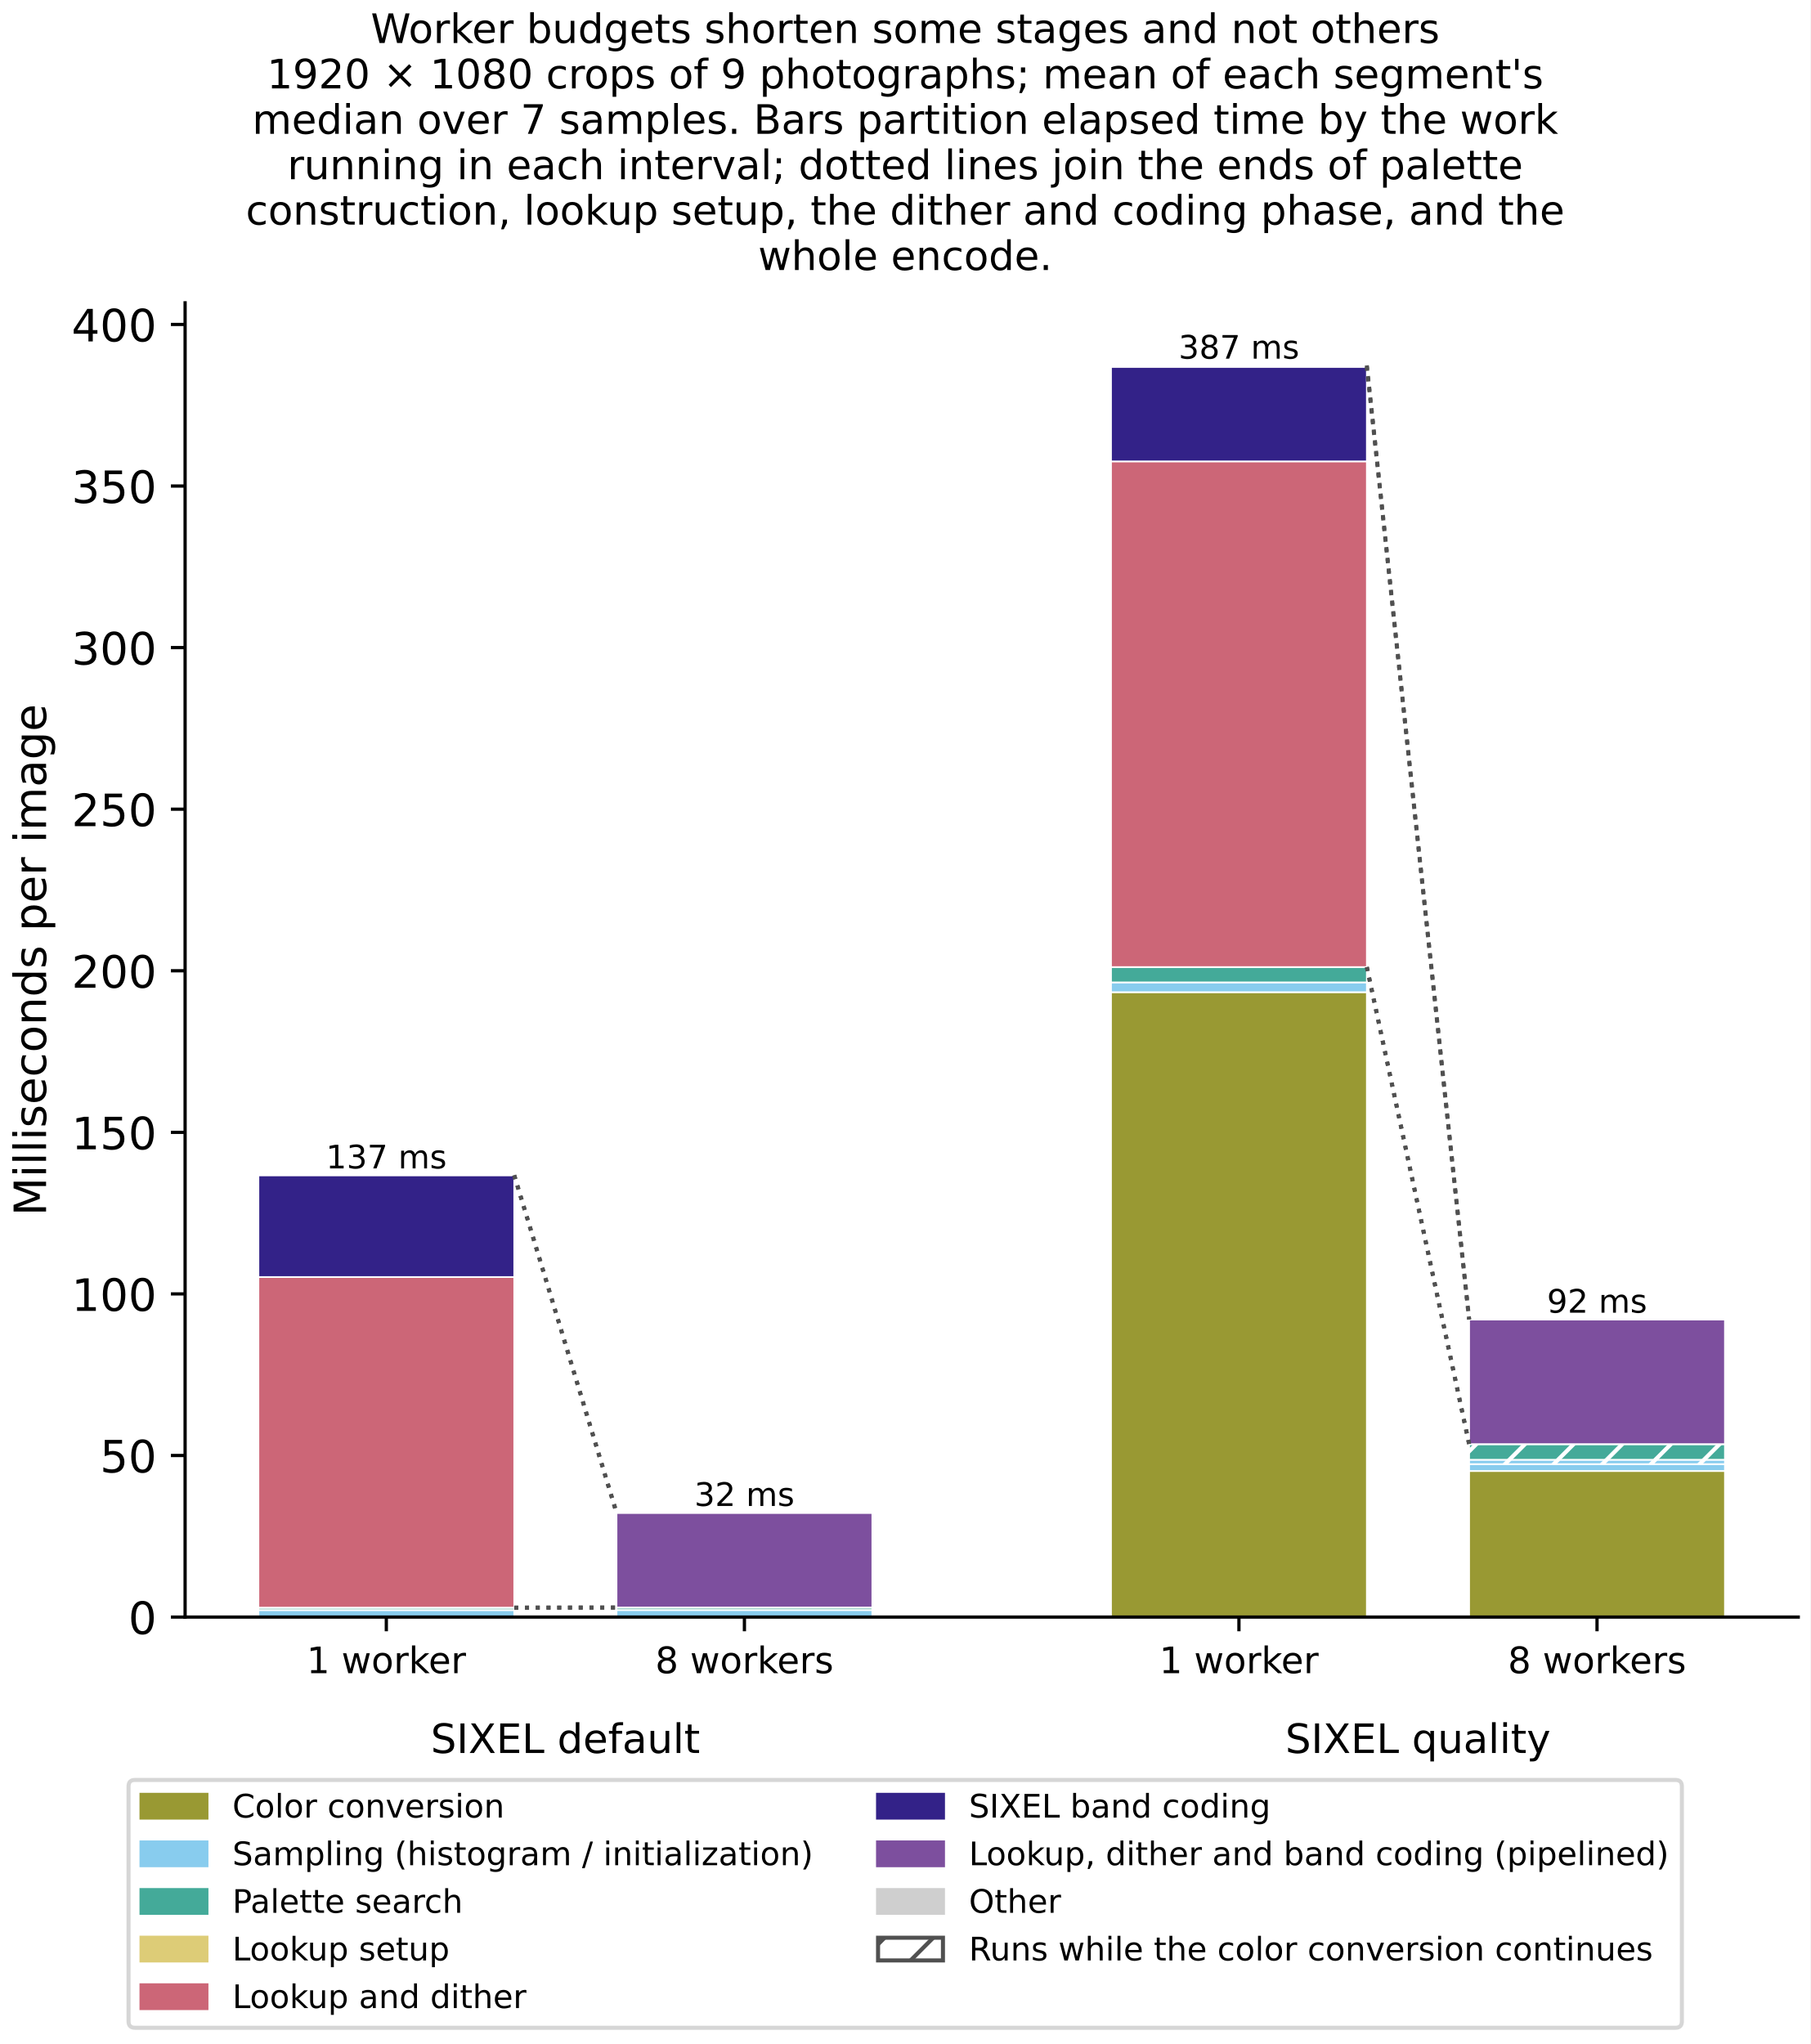
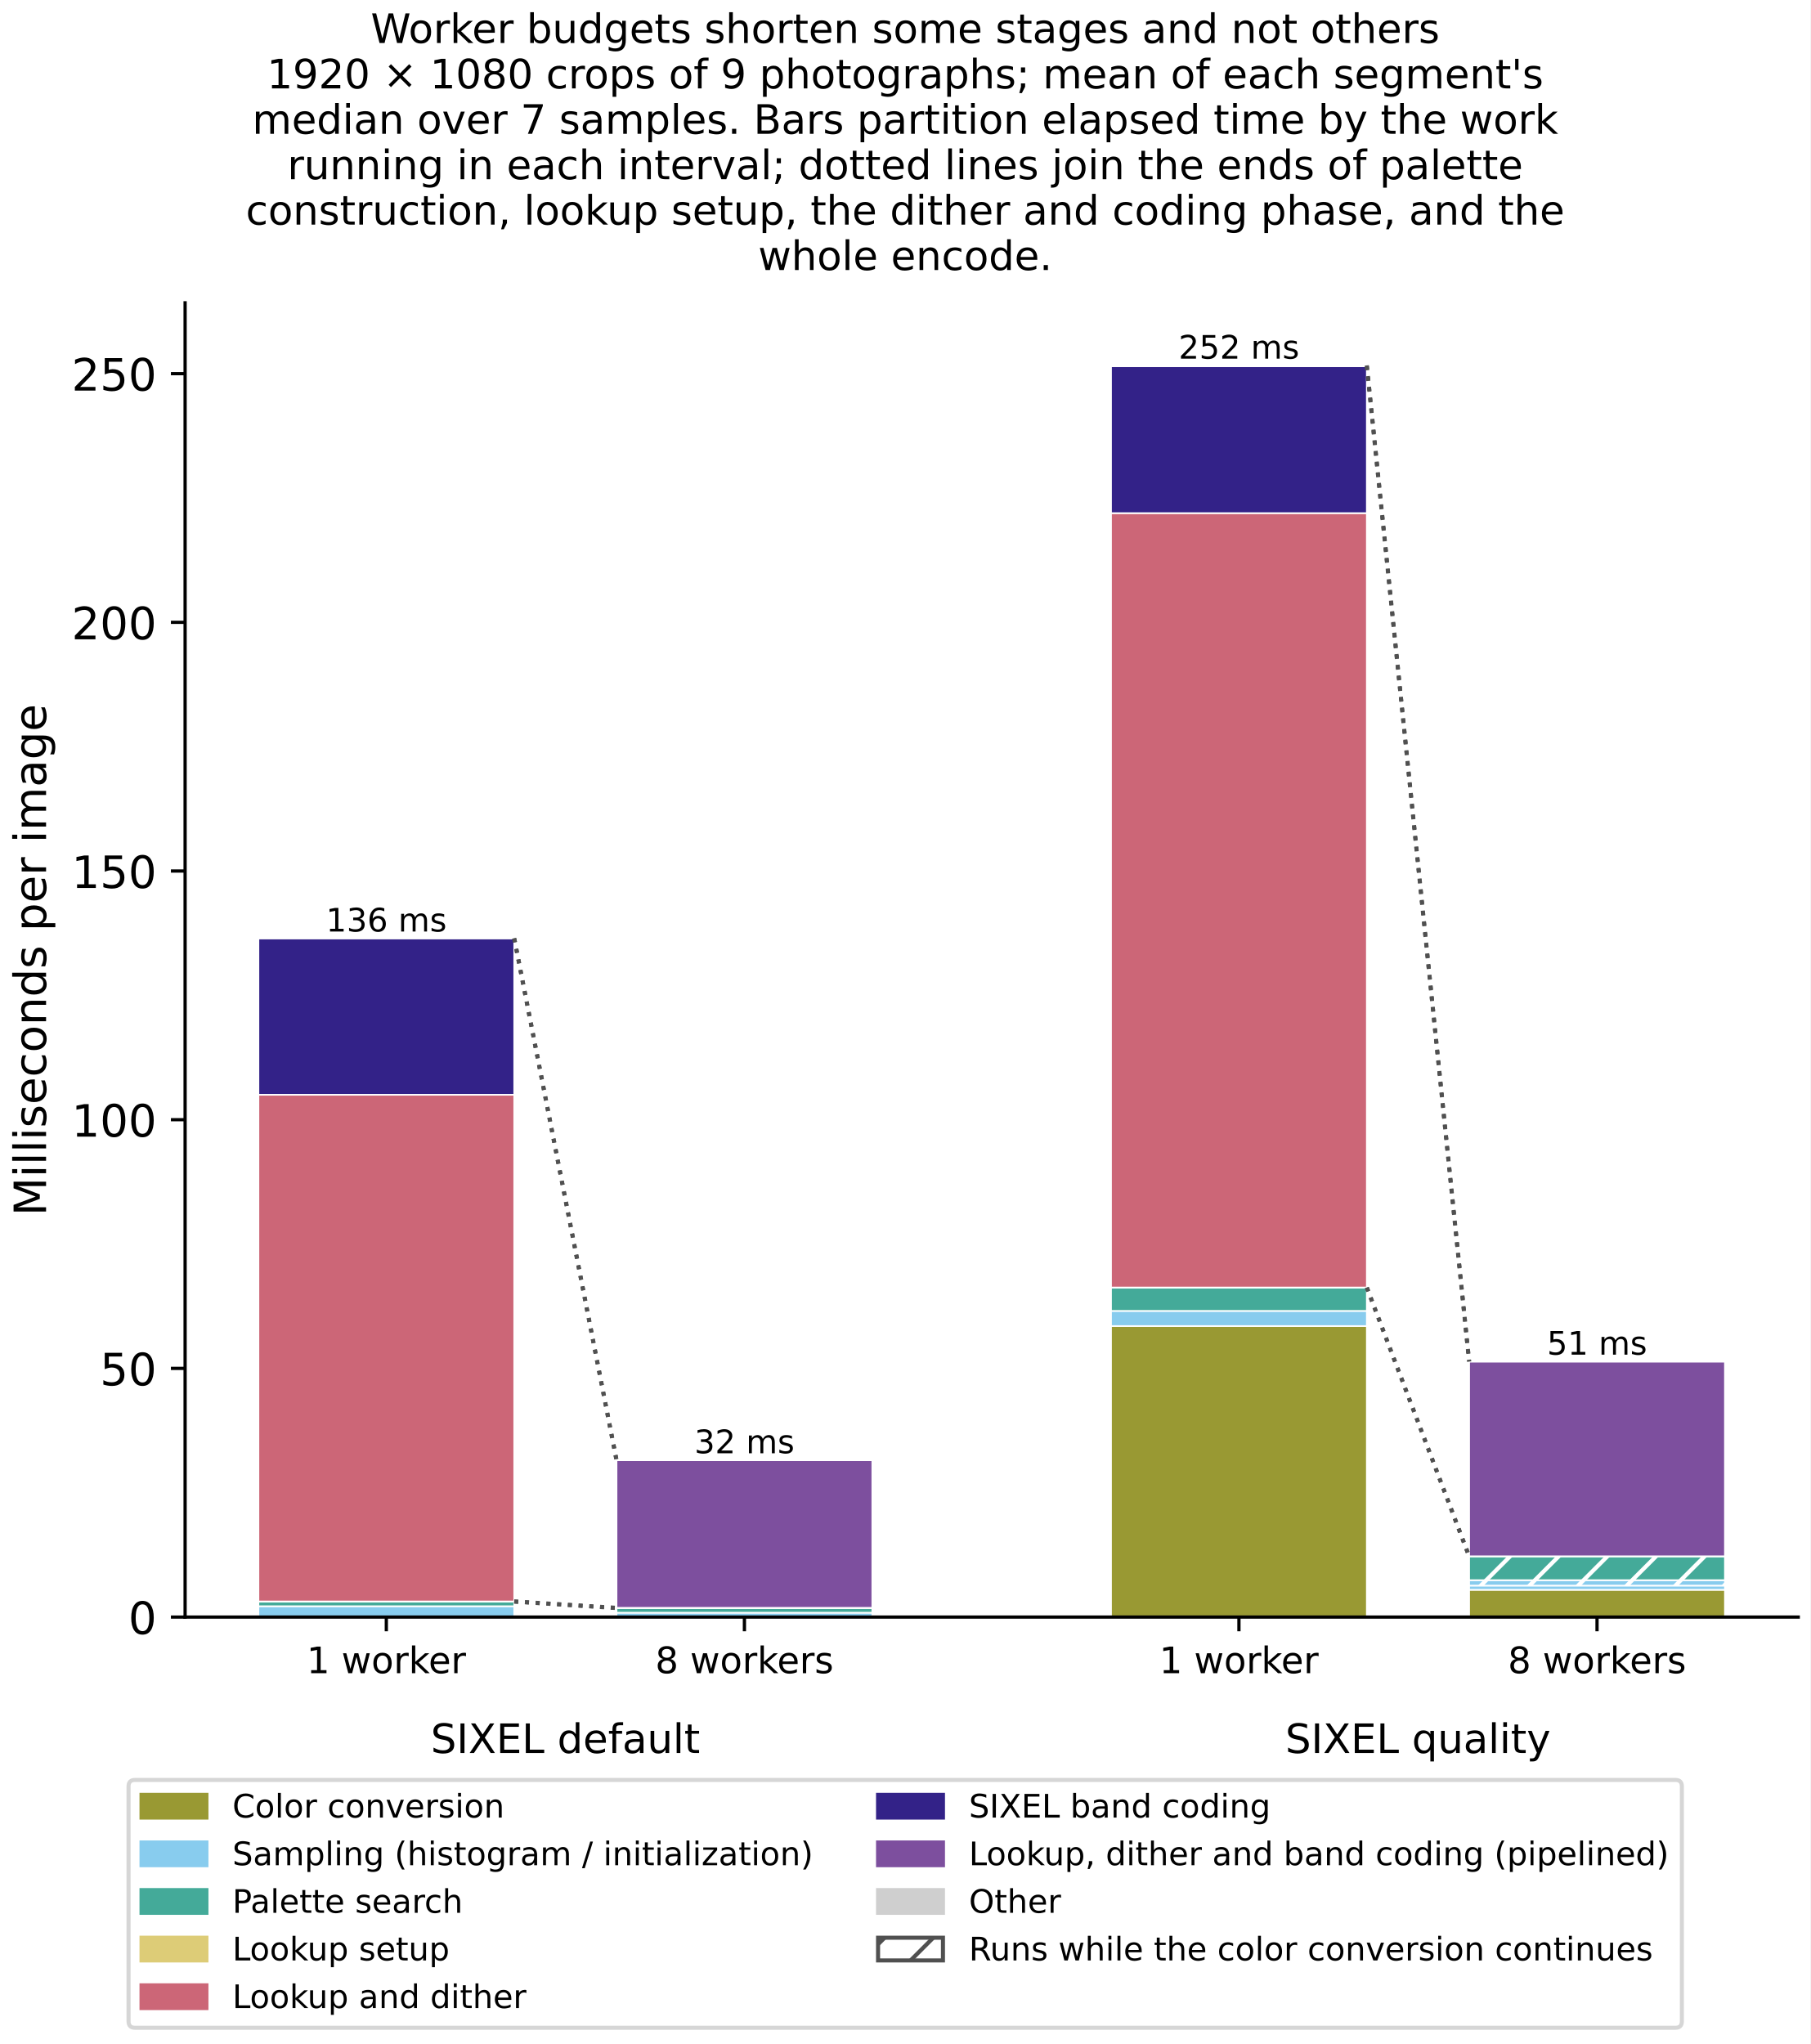
<svg xmlns="http://www.w3.org/2000/svg" xmlns:xlink="http://www.w3.org/1999/xlink" width="446.4pt" height="504pt" viewBox="0 0 446.4 504" version="1.1">
  <defs>
    <style type="text/css">*{stroke-linejoin: round; stroke-linecap: butt}</style>
  </defs>
  <g id="figure_1">
    <g id="patch_1">
      <path d="M 0 504 L 446.4 504 L 446.4 0 L 0 0 z " style="fill: #ffffff" />
    </g>
    <g id="axes_1">
      <g id="patch_2">
        <path d="M 45.642 398.729 L 443.4 398.729 L 443.4 74.668 L 45.642 74.668 z " style="fill: #ffffff" />
      </g>
      <g id="patch_3">
-         <path d="M 63.722 398.729 L 126.792 398.729 L 126.792 397.005 L 63.722 397.005 z " clip-path="url(#peae8fe79be)" style="fill: #88ccee; stroke: #ffffff; stroke-width: 0.4; stroke-linejoin: miter" />
+         <path d="M 63.722 398.729 L 126.792 398.729 L 126.792 396.056 L 63.722 396.056 z " clip-path="url(#peae8fe79be)" style="fill: #88ccee; stroke: #ffffff; stroke-width: 0.4; stroke-linejoin: miter" />
      </g>
      <g id="patch_4">
-         <path d="M 63.722 397.005 L 126.792 397.005 L 126.792 396.421 L 63.722 396.421 z " clip-path="url(#peae8fe79be)" style="fill: #44aa99; stroke: #ffffff; stroke-width: 0.4; stroke-linejoin: miter" />
+         <path d="M 63.722 396.056 L 126.792 396.056 L 126.792 394.91 L 63.722 394.91 z " clip-path="url(#peae8fe79be)" style="fill: #44aa99; stroke: #ffffff; stroke-width: 0.4; stroke-linejoin: miter" />
      </g>
      <g id="patch_5">
-         <path d="M 63.722 396.421 L 126.792 396.421 L 126.792 396.4 L 63.722 396.4 z " clip-path="url(#peae8fe79be)" style="fill: #ddcc77; stroke: #ffffff; stroke-width: 0.4; stroke-linejoin: miter" />
+         <path d="M 63.722 394.91 L 126.792 394.91 L 126.792 394.877 L 63.722 394.877 z " clip-path="url(#peae8fe79be)" style="fill: #ddcc77; stroke: #ffffff; stroke-width: 0.4; stroke-linejoin: miter" />
      </g>
      <g id="patch_6">
-         <path d="M 63.722 396.4 L 126.792 396.4 L 126.792 314.881 L 63.722 314.881 z " clip-path="url(#peae8fe79be)" style="fill: #cc6677; stroke: #ffffff; stroke-width: 0.4; stroke-linejoin: miter" />
+         <path d="M 63.722 394.877 L 126.792 394.877 L 126.792 269.946 L 63.722 269.946 z " clip-path="url(#peae8fe79be)" style="fill: #cc6677; stroke: #ffffff; stroke-width: 0.4; stroke-linejoin: miter" />
      </g>
      <g id="patch_7">
-         <path d="M 63.722 314.881 L 126.792 314.881 L 126.792 289.785 L 63.722 289.785 z " clip-path="url(#peae8fe79be)" style="fill: #332288; stroke: #ffffff; stroke-width: 0.4; stroke-linejoin: miter" />
+         <path d="M 63.722 269.946 L 126.792 269.946 L 126.792 231.38 L 63.722 231.38 z " clip-path="url(#peae8fe79be)" style="fill: #332288; stroke: #ffffff; stroke-width: 0.4; stroke-linejoin: miter" />
      </g>
      <g id="patch_8">
-         <path d="M 63.722 289.785 L 126.792 289.785 L 126.792 289.768 L 63.722 289.768 z " clip-path="url(#peae8fe79be)" style="fill: #cfcfcf; stroke: #ffffff; stroke-width: 0.4; stroke-linejoin: miter" />
+         <path d="M 63.722 231.38 L 126.792 231.38 L 126.792 231.355 L 63.722 231.355 z " clip-path="url(#peae8fe79be)" style="fill: #cfcfcf; stroke: #ffffff; stroke-width: 0.4; stroke-linejoin: miter" />
      </g>
      <g id="patch_9">
-         <path d="M 152.019 398.729 L 215.089 398.729 L 215.089 396.997 L 152.019 396.997 z " clip-path="url(#peae8fe79be)" style="fill: #88ccee; stroke: #ffffff; stroke-width: 0.4; stroke-linejoin: miter" />
+         <path d="M 152.019 398.729 L 215.089 398.729 L 215.089 397.648 L 152.019 397.648 z " clip-path="url(#peae8fe79be)" style="fill: #88ccee; stroke: #ffffff; stroke-width: 0.4; stroke-linejoin: miter" />
      </g>
      <g id="patch_10">
-         <path d="M 152.019 396.997 L 215.089 396.997 L 215.089 396.398 L 152.019 396.398 z " clip-path="url(#peae8fe79be)" style="fill: #44aa99; stroke: #ffffff; stroke-width: 0.4; stroke-linejoin: miter" />
+         <path d="M 152.019 397.648 L 215.089 397.648 L 215.089 396.503 L 152.019 396.503 z " clip-path="url(#peae8fe79be)" style="fill: #44aa99; stroke: #ffffff; stroke-width: 0.4; stroke-linejoin: miter" />
      </g>
      <g id="patch_11">
-         <path d="M 152.019 396.398 L 215.089 396.398 L 215.089 396.365 L 152.019 396.365 z " clip-path="url(#peae8fe79be)" style="fill: #ddcc77; stroke: #ffffff; stroke-width: 0.4; stroke-linejoin: miter" />
+         <path d="M 152.019 396.503 L 215.089 396.503 L 215.089 396.451 L 152.019 396.451 z " clip-path="url(#peae8fe79be)" style="fill: #ddcc77; stroke: #ffffff; stroke-width: 0.4; stroke-linejoin: miter" />
      </g>
      <g id="patch_12">
-         <path d="M 152.019 396.365 L 215.089 396.365 L 215.089 373.035 L 152.019 373.035 z " clip-path="url(#peae8fe79be)" style="fill: #7d4f9e; stroke: #ffffff; stroke-width: 0.4; stroke-linejoin: miter" />
+         <path d="M 152.019 396.451 L 215.089 396.451 L 215.089 360.055 L 152.019 360.055 z " clip-path="url(#peae8fe79be)" style="fill: #7d4f9e; stroke: #ffffff; stroke-width: 0.4; stroke-linejoin: miter" />
      </g>
      <g id="patch_13">
-         <path d="M 152.019 373.035 L 215.089 373.035 L 215.089 372.995 L 152.019 372.995 z " clip-path="url(#peae8fe79be)" style="fill: #cfcfcf; stroke: #ffffff; stroke-width: 0.4; stroke-linejoin: miter" />
+         <path d="M 152.019 360.055 L 215.089 360.055 L 215.089 360 L 152.019 360 z " clip-path="url(#peae8fe79be)" style="fill: #cfcfcf; stroke: #ffffff; stroke-width: 0.4; stroke-linejoin: miter" />
      </g>
      <g id="patch_14">
-         <path d="M 273.953 398.729 L 337.023 398.729 L 337.023 244.643 L 273.953 244.643 z " clip-path="url(#peae8fe79be)" style="fill: #999933; stroke: #ffffff; stroke-width: 0.4; stroke-linejoin: miter" />
+         <path d="M 273.953 398.729 L 337.023 398.729 L 337.023 326.972 L 273.953 326.972 z " clip-path="url(#peae8fe79be)" style="fill: #999933; stroke: #ffffff; stroke-width: 0.4; stroke-linejoin: miter" />
      </g>
      <g id="patch_15">
-         <path d="M 273.953 244.643 L 337.023 244.643 L 337.023 242.228 L 273.953 242.228 z " clip-path="url(#peae8fe79be)" style="fill: #88ccee; stroke: #ffffff; stroke-width: 0.4; stroke-linejoin: miter" />
+         <path d="M 273.953 326.972 L 337.023 326.972 L 337.023 323.236 L 273.953 323.236 z " clip-path="url(#peae8fe79be)" style="fill: #88ccee; stroke: #ffffff; stroke-width: 0.4; stroke-linejoin: miter" />
      </g>
      <g id="patch_16">
-         <path d="M 273.953 242.228 L 337.023 242.228 L 337.023 238.469 L 273.953 238.469 z " clip-path="url(#peae8fe79be)" style="fill: #44aa99; stroke: #ffffff; stroke-width: 0.4; stroke-linejoin: miter" />
+         <path d="M 273.953 323.236 L 337.023 323.236 L 337.023 317.486 L 273.953 317.486 z " clip-path="url(#peae8fe79be)" style="fill: #44aa99; stroke: #ffffff; stroke-width: 0.4; stroke-linejoin: miter" />
      </g>
      <g id="patch_17">
-         <path d="M 273.953 238.469 L 337.023 238.469 L 337.023 238.453 L 273.953 238.453 z " clip-path="url(#peae8fe79be)" style="fill: #ddcc77; stroke: #ffffff; stroke-width: 0.4; stroke-linejoin: miter" />
+         <path d="M 273.953 317.486 L 337.023 317.486 L 337.023 317.463 L 273.953 317.463 z " clip-path="url(#peae8fe79be)" style="fill: #ddcc77; stroke: #ffffff; stroke-width: 0.4; stroke-linejoin: miter" />
      </g>
      <g id="patch_18">
-         <path d="M 273.953 238.453 L 337.023 238.453 L 337.023 113.762 L 273.953 113.762 z " clip-path="url(#peae8fe79be)" style="fill: #cc6677; stroke: #ffffff; stroke-width: 0.4; stroke-linejoin: miter" />
+         <path d="M 273.953 317.463 L 337.023 317.463 L 337.023 126.526 L 273.953 126.526 z " clip-path="url(#peae8fe79be)" style="fill: #cc6677; stroke: #ffffff; stroke-width: 0.4; stroke-linejoin: miter" />
      </g>
      <g id="patch_19">
-         <path d="M 273.953 113.762 L 337.023 113.762 L 337.023 90.448 L 273.953 90.448 z " clip-path="url(#peae8fe79be)" style="fill: #332288; stroke: #ffffff; stroke-width: 0.4; stroke-linejoin: miter" />
+         <path d="M 273.953 126.526 L 337.023 126.526 L 337.023 90.306 L 273.953 90.306 z " clip-path="url(#peae8fe79be)" style="fill: #332288; stroke: #ffffff; stroke-width: 0.4; stroke-linejoin: miter" />
      </g>
      <g id="patch_20">
-         <path d="M 273.953 90.448 L 337.023 90.448 L 337.023 90.099 L 273.953 90.099 z " clip-path="url(#peae8fe79be)" style="fill: #cfcfcf; stroke: #ffffff; stroke-width: 0.4; stroke-linejoin: miter" />
+         <path d="M 273.953 90.306 L 337.023 90.306 L 337.023 90.099 L 273.953 90.099 z " clip-path="url(#peae8fe79be)" style="fill: #cfcfcf; stroke: #ffffff; stroke-width: 0.4; stroke-linejoin: miter" />
      </g>
      <g id="patch_21">
-         <path d="M 362.251 398.729 L 425.32 398.729 L 425.32 362.707 L 362.251 362.707 z " clip-path="url(#peae8fe79be)" style="fill: #999933; stroke: #ffffff; stroke-width: 0.4; stroke-linejoin: miter" />
+         <path d="M 362.251 398.729 L 425.32 398.729 L 425.32 392.005 L 362.251 392.005 z " clip-path="url(#peae8fe79be)" style="fill: #999933; stroke: #ffffff; stroke-width: 0.4; stroke-linejoin: miter" />
      </g>
      <g id="patch_22">
-         <path d="M 362.251 362.707 L 425.32 362.707 L 425.32 361.013 L 362.251 361.013 z " clip-path="url(#peae8fe79be)" style="fill: #88ccee; stroke: #ffffff; stroke-width: 0.4; stroke-linejoin: miter" />
+         <path d="M 362.251 392.005 L 425.32 392.005 L 425.32 390.964 L 362.251 390.964 z " clip-path="url(#peae8fe79be)" style="fill: #88ccee; stroke: #ffffff; stroke-width: 0.4; stroke-linejoin: miter" />
      </g>
      <g id="patch_23">
-         <path d="M 362.251 361.013 L 425.32 361.013 L 425.32 359.939 L 362.251 359.939 z " clip-path="url(#peae8fe79be)" style="fill: url(#hb8862b56ca); stroke: #ffffff; stroke-width: 0.4; stroke-linejoin: miter" />
+         <path d="M 362.251 390.964 L 425.32 390.964 L 425.32 389.63 L 362.251 389.63 z " clip-path="url(#peae8fe79be)" style="fill: url(#hb8862b56ca); stroke: #ffffff; stroke-width: 0.4; stroke-linejoin: miter" />
      </g>
      <g id="patch_24">
-         <path d="M 362.251 359.939 L 425.32 359.939 L 425.32 356.088 L 362.251 356.088 z " clip-path="url(#peae8fe79be)" style="fill: url(#h8ee6bf462e); stroke: #ffffff; stroke-width: 0.4; stroke-linejoin: miter" />
+         <path d="M 362.251 389.63 L 425.32 389.63 L 425.32 383.745 L 362.251 383.745 z " clip-path="url(#peae8fe79be)" style="fill: url(#h8ee6bf462e); stroke: #ffffff; stroke-width: 0.4; stroke-linejoin: miter" />
      </g>
      <g id="patch_25">
-         <path d="M 362.251 356.088 L 425.32 356.088 L 425.32 356.083 L 362.251 356.083 z " clip-path="url(#peae8fe79be)" style="fill: #ddcc77; stroke: #ffffff; stroke-width: 0.4; stroke-linejoin: miter" />
+         <path d="M 362.251 383.745 L 425.32 383.745 L 425.32 383.741 L 362.251 383.741 z " clip-path="url(#peae8fe79be)" style="fill: #ddcc77; stroke: #ffffff; stroke-width: 0.4; stroke-linejoin: miter" />
      </g>
      <g id="patch_26">
-         <path d="M 362.251 356.083 L 425.32 356.083 L 425.32 325.361 L 362.251 325.361 z " clip-path="url(#peae8fe79be)" style="fill: #7d4f9e; stroke: #ffffff; stroke-width: 0.4; stroke-linejoin: miter" />
+         <path d="M 362.251 383.741 L 425.32 383.741 L 425.32 335.723 L 362.251 335.723 z " clip-path="url(#peae8fe79be)" style="fill: #7d4f9e; stroke: #ffffff; stroke-width: 0.4; stroke-linejoin: miter" />
      </g>
      <g id="patch_27">
-         <path d="M 362.251 325.361 L 425.32 325.361 L 425.32 325.341 L 362.251 325.341 z " clip-path="url(#peae8fe79be)" style="fill: #cfcfcf; stroke: #ffffff; stroke-width: 0.4; stroke-linejoin: miter" />
+         <path d="M 362.251 335.723 L 425.32 335.723 L 425.32 335.692 L 362.251 335.692 z " clip-path="url(#peae8fe79be)" style="fill: #cfcfcf; stroke: #ffffff; stroke-width: 0.4; stroke-linejoin: miter" />
      </g>
      <g id="matplotlib.axis_1">
        <g id="xtick_1">
          <g id="line2d_1">
            <defs>
              <path id="md53aa94f5c" d="M 0 0 L 0 3.5 " style="stroke: #000000; stroke-width: 0.8" />
            </defs>
            <g>
              <use xlink:href="#md53aa94f5c" x="95.257" y="398.729" style="stroke: #000000; stroke-width: 0.8" />
            </g>
          </g>
          <g id="text_1">
            <text style="font-size: 9px; font-family: 'DejaVu Sans'; text-anchor: middle" x="95.257" y="412.568" transform="rotate(-0 95.25698 412.5677)">1 worker</text>
          </g>
        </g>
        <g id="xtick_2">
          <g id="line2d_2">
            <g>
              <use xlink:href="#md53aa94f5c" x="183.554" y="398.729" style="stroke: #000000; stroke-width: 0.8" />
            </g>
          </g>
          <g id="text_2">
            <text style="font-size: 9px; font-family: 'DejaVu Sans'; text-anchor: middle" x="183.554" y="412.568" transform="rotate(-0 183.5541 412.5677)">8 workers</text>
          </g>
        </g>
        <g id="xtick_3">
          <g id="line2d_3">
            <g>
              <use xlink:href="#md53aa94f5c" x="305.488" y="398.729" style="stroke: #000000; stroke-width: 0.8" />
            </g>
          </g>
          <g id="text_3">
            <text style="font-size: 9px; font-family: 'DejaVu Sans'; text-anchor: middle" x="305.488" y="412.568" transform="rotate(-0 305.4881 412.5677)">1 worker</text>
          </g>
        </g>
        <g id="xtick_4">
          <g id="line2d_4">
            <g>
              <use xlink:href="#md53aa94f5c" x="393.785" y="398.729" style="stroke: #000000; stroke-width: 0.8" />
            </g>
          </g>
          <g id="text_4">
            <text style="font-size: 9px; font-family: 'DejaVu Sans'; text-anchor: middle" x="393.785" y="412.568" transform="rotate(-0 393.7852 412.5677)">8 workers</text>
          </g>
        </g>
      </g>
      <g id="matplotlib.axis_2">
        <g id="ytick_1">
          <g id="line2d_5">
            <defs>
              <path id="mce1e68a593" d="M 0 0 L -3.5 0 " style="stroke: #000000; stroke-width: 0.8" />
            </defs>
            <g>
              <use xlink:href="#mce1e68a593" x="45.642" y="398.729" style="stroke: #000000; stroke-width: 0.8" />
            </g>
          </g>
          <g id="text_5">
            <text style="font-size: 11px; font-family: 'DejaVu Sans'; text-anchor: end" x="38.642" y="402.908" transform="rotate(-0 38.64243 402.9082)">0</text>
          </g>
        </g>
        <g id="ytick_2">
          <g id="line2d_6">
            <g>
-               <use xlink:href="#mce1e68a593" x="45.642" y="358.888" style="stroke: #000000; stroke-width: 0.8" />
+               <use xlink:href="#mce1e68a593" x="45.642" y="337.41" style="stroke: #000000; stroke-width: 0.8" />
            </g>
          </g>
          <g id="text_6">
-             <text style="font-size: 11px; font-family: 'DejaVu Sans'; text-anchor: end" x="38.642" y="363.067" transform="rotate(-0 38.64243 363.0674)">50</text>
+             <text style="font-size: 11px; font-family: 'DejaVu Sans'; text-anchor: end" x="38.642" y="341.59" transform="rotate(-0 38.64243 341.5896)">50</text>
          </g>
        </g>
        <g id="ytick_3">
          <g id="line2d_7">
            <g>
-               <use xlink:href="#mce1e68a593" x="45.642" y="319.047" style="stroke: #000000; stroke-width: 0.8" />
+               <use xlink:href="#mce1e68a593" x="45.642" y="276.092" style="stroke: #000000; stroke-width: 0.8" />
            </g>
          </g>
          <g id="text_7">
-             <text style="font-size: 11px; font-family: 'DejaVu Sans'; text-anchor: end" x="38.642" y="323.227" transform="rotate(-0 38.64243 323.2266)">100</text>
+             <text style="font-size: 11px; font-family: 'DejaVu Sans'; text-anchor: end" x="38.642" y="280.271" transform="rotate(-0 38.64243 280.2709)">100</text>
          </g>
        </g>
        <g id="ytick_4">
          <g id="line2d_8">
            <g>
-               <use xlink:href="#mce1e68a593" x="45.642" y="279.207" style="stroke: #000000; stroke-width: 0.8" />
+               <use xlink:href="#mce1e68a593" x="45.642" y="214.773" style="stroke: #000000; stroke-width: 0.8" />
            </g>
          </g>
          <g id="text_8">
-             <text style="font-size: 11px; font-family: 'DejaVu Sans'; text-anchor: end" x="38.642" y="283.386" transform="rotate(-0 38.64243 283.3858)">150</text>
+             <text style="font-size: 11px; font-family: 'DejaVu Sans'; text-anchor: end" x="38.642" y="218.952" transform="rotate(-0 38.64243 218.9522)">150</text>
          </g>
        </g>
        <g id="ytick_5">
          <g id="line2d_9">
            <g>
-               <use xlink:href="#mce1e68a593" x="45.642" y="239.366" style="stroke: #000000; stroke-width: 0.8" />
+               <use xlink:href="#mce1e68a593" x="45.642" y="153.454" style="stroke: #000000; stroke-width: 0.8" />
            </g>
          </g>
          <g id="text_9">
-             <text style="font-size: 11px; font-family: 'DejaVu Sans'; text-anchor: end" x="38.642" y="243.545" transform="rotate(-0 38.64243 243.5449)">200</text>
+             <text style="font-size: 11px; font-family: 'DejaVu Sans'; text-anchor: end" x="38.642" y="157.634" transform="rotate(-0 38.64243 157.6335)">200</text>
          </g>
        </g>
        <g id="ytick_6">
          <g id="line2d_10">
            <g>
-               <use xlink:href="#mce1e68a593" x="45.642" y="199.525" style="stroke: #000000; stroke-width: 0.8" />
+               <use xlink:href="#mce1e68a593" x="45.642" y="92.136" style="stroke: #000000; stroke-width: 0.8" />
            </g>
          </g>
          <g id="text_10">
-             <text style="font-size: 11px; font-family: 'DejaVu Sans'; text-anchor: end" x="38.642" y="203.704" transform="rotate(-0 38.64243 203.7041)">250</text>
-           </g>
-         </g>
-         <g id="ytick_7">
-           <g id="line2d_11">
-             <g>
-               <use xlink:href="#mce1e68a593" x="45.642" y="159.684" style="stroke: #000000; stroke-width: 0.8" />
-             </g>
-           </g>
-           <g id="text_11">
-             <text style="font-size: 11px; font-family: 'DejaVu Sans'; text-anchor: end" x="38.642" y="163.863" transform="rotate(-0 38.64243 163.8633)">300</text>
-           </g>
-         </g>
-         <g id="ytick_8">
-           <g id="line2d_12">
-             <g>
-               <use xlink:href="#mce1e68a593" x="45.642" y="119.843" style="stroke: #000000; stroke-width: 0.8" />
-             </g>
-           </g>
-           <g id="text_12">
-             <text style="font-size: 11px; font-family: 'DejaVu Sans'; text-anchor: end" x="38.642" y="124.022" transform="rotate(-0 38.64243 124.0225)">350</text>
-           </g>
-         </g>
-         <g id="ytick_9">
-           <g id="line2d_13">
-             <g>
-               <use xlink:href="#mce1e68a593" x="45.642" y="80.002" style="stroke: #000000; stroke-width: 0.8" />
-             </g>
-           </g>
-           <g id="text_13">
-             <text style="font-size: 11px; font-family: 'DejaVu Sans'; text-anchor: end" x="38.642" y="84.182" transform="rotate(-0 38.64243 84.18163)">400</text>
-           </g>
-         </g>
-         <g id="text_14">
+             <text style="font-size: 11px; font-family: 'DejaVu Sans'; text-anchor: end" x="38.642" y="96.315" transform="rotate(-0 38.64243 96.31486)">250</text>
+           </g>
+         </g>
+         <g id="text_11">
          <text style="font-size: 11px; font-family: 'DejaVu Sans'; text-anchor: middle" x="11.359" y="236.699" transform="rotate(-90 11.35852 236.6985)">Milliseconds per image</text>
        </g>
      </g>
+       <g id="line2d_11">
+         <path d="M 126.792 394.91 L 152.019 396.503 " clip-path="url(#peae8fe79be)" style="fill: none; stroke-dasharray: 1,1.65; stroke-dashoffset: 0; stroke: #505050" />
+       </g>
+       <g id="line2d_12">
+         <path d="M 126.792 394.877 L 152.019 396.451 " clip-path="url(#peae8fe79be)" style="fill: none; stroke-dasharray: 1,1.65; stroke-dashoffset: 0; stroke: #505050" />
+       </g>
+       <g id="line2d_13">
+         <path d="M 126.792 231.38 L 152.019 360.055 " clip-path="url(#peae8fe79be)" style="fill: none; stroke-dasharray: 1,1.65; stroke-dashoffset: 0; stroke: #505050" />
+       </g>
      <g id="line2d_14">
-         <path d="M 126.792 396.421 L 152.019 396.398 " clip-path="url(#peae8fe79be)" style="fill: none; stroke-dasharray: 1,1.65; stroke-dashoffset: 0; stroke: #505050" />
+         <path d="M 126.792 231.355 L 152.019 360 " clip-path="url(#peae8fe79be)" style="fill: none; stroke-dasharray: 1,1.65; stroke-dashoffset: 0; stroke: #505050" />
      </g>
      <g id="line2d_15">
-         <path d="M 126.792 396.4 L 152.019 396.365 " clip-path="url(#peae8fe79be)" style="fill: none; stroke-dasharray: 1,1.65; stroke-dashoffset: 0; stroke: #505050" />
+         <path d="M 337.023 317.486 L 362.251 383.745 " clip-path="url(#peae8fe79be)" style="fill: none; stroke-dasharray: 1,1.65; stroke-dashoffset: 0; stroke: #505050" />
      </g>
      <g id="line2d_16">
-         <path d="M 126.792 289.785 L 152.019 373.035 " clip-path="url(#peae8fe79be)" style="fill: none; stroke-dasharray: 1,1.65; stroke-dashoffset: 0; stroke: #505050" />
+         <path d="M 337.023 317.463 L 362.251 383.741 " clip-path="url(#peae8fe79be)" style="fill: none; stroke-dasharray: 1,1.65; stroke-dashoffset: 0; stroke: #505050" />
      </g>
      <g id="line2d_17">
-         <path d="M 126.792 289.768 L 152.019 372.995 " clip-path="url(#peae8fe79be)" style="fill: none; stroke-dasharray: 1,1.65; stroke-dashoffset: 0; stroke: #505050" />
+         <path d="M 337.023 90.306 L 362.251 335.723 " clip-path="url(#peae8fe79be)" style="fill: none; stroke-dasharray: 1,1.65; stroke-dashoffset: 0; stroke: #505050" />
      </g>
      <g id="line2d_18">
-         <path d="M 337.023 238.469 L 362.251 356.088 " clip-path="url(#peae8fe79be)" style="fill: none; stroke-dasharray: 1,1.65; stroke-dashoffset: 0; stroke: #505050" />
-       </g>
-       <g id="line2d_19">
-         <path d="M 337.023 238.453 L 362.251 356.083 " clip-path="url(#peae8fe79be)" style="fill: none; stroke-dasharray: 1,1.65; stroke-dashoffset: 0; stroke: #505050" />
-       </g>
-       <g id="line2d_20">
-         <path d="M 337.023 90.448 L 362.251 325.361 " clip-path="url(#peae8fe79be)" style="fill: none; stroke-dasharray: 1,1.65; stroke-dashoffset: 0; stroke: #505050" />
-       </g>
-       <g id="line2d_21">
-         <path d="M 337.023 90.099 L 362.251 325.341 " clip-path="url(#peae8fe79be)" style="fill: none; stroke-dasharray: 1,1.65; stroke-dashoffset: 0; stroke: #505050" />
+         <path d="M 337.023 90.099 L 362.251 335.692 " clip-path="url(#peae8fe79be)" style="fill: none; stroke-dasharray: 1,1.65; stroke-dashoffset: 0; stroke: #505050" />
      </g>
      <g id="patch_28">
        <path d="M 45.642 398.729 L 45.642 74.668 " style="fill: none; stroke: #000000; stroke-width: 0.8; stroke-linejoin: miter; stroke-linecap: square" />
      </g>
      <g id="patch_29">
        <path d="M 45.642 398.729 L 443.4 398.729 " style="fill: none; stroke: #000000; stroke-width: 0.8; stroke-linejoin: miter; stroke-linecap: square" />
      </g>
+       <g id="text_12">
+         <text style="font-size: 8px; font-family: 'DejaVu Sans'; text-anchor: middle" x="95.257" y="229.691" transform="rotate(-0 95.25698 229.6913)">136 ms</text>
+       </g>
+       <g id="text_13">
+         <text style="font-size: 8px; font-family: 'DejaVu Sans'; text-anchor: middle" x="183.554" y="358.336" transform="rotate(-0 183.5541 358.3362)">32 ms</text>
+       </g>
+       <g id="text_14">
+         <text style="font-size: 8px; font-family: 'DejaVu Sans'; text-anchor: middle" x="305.488" y="88.436" transform="rotate(-0 305.4881 88.43564)">252 ms</text>
+       </g>
      <g id="text_15">
-         <text style="font-size: 8px; font-family: 'DejaVu Sans'; text-anchor: middle" x="95.257" y="288.104" transform="rotate(-0 95.25698 288.1041)">137 ms</text>
+         <text style="font-size: 8px; font-family: 'DejaVu Sans'; text-anchor: middle" x="393.785" y="334.028" transform="rotate(-0 393.7852 334.0278)">51 ms</text>
      </g>
      <g id="text_16">
-         <text style="font-size: 8px; font-family: 'DejaVu Sans'; text-anchor: middle" x="183.554" y="371.331" transform="rotate(-0 183.5541 371.3308)">32 ms</text>
+         <text style="font-size: 10px; font-family: 'DejaVu Sans'; text-anchor: middle" x="139.406" y="432.252" transform="rotate(-0 139.4055 432.2524)">SIXEL default</text>
      </g>
      <g id="text_17">
-         <text style="font-size: 8px; font-family: 'DejaVu Sans'; text-anchor: middle" x="305.488" y="88.436" transform="rotate(-0 305.4881 88.43564)">387 ms</text>
-       </g>
-       <g id="text_18">
-         <text style="font-size: 8px; font-family: 'DejaVu Sans'; text-anchor: middle" x="393.785" y="323.678" transform="rotate(-0 393.7852 323.6776)">92 ms</text>
-       </g>
-       <g id="text_19">
-         <text style="font-size: 10px; font-family: 'DejaVu Sans'; text-anchor: middle" x="139.406" y="432.252" transform="rotate(-0 139.4055 432.2524)">SIXEL default</text>
-       </g>
-       <g id="text_20">
        <text style="font-size: 10px; font-family: 'DejaVu Sans'; text-anchor: middle" x="349.637" y="432.252" transform="rotate(-0 349.6367 432.2524)">SIXEL quality</text>
      </g>
    </g>
-     <g id="text_21">
+     <g id="text_18">
      <text style="font-size: 10px; font-family: 'DejaVu Sans'" transform="translate(91.42344 10.59868)">Worker budgets shorten some stages and not others</text>
      <text style="font-size: 10px; font-family: 'DejaVu Sans'" transform="translate(65.82266 21.79649)">1920 × 1080 crops of 9 photographs; mean of each segment's</text>
      <text style="font-size: 10px; font-family: 'DejaVu Sans'" transform="translate(62.19297 32.9943)">median over 7 samples. Bars partition elapsed time by the work</text>
      <text style="font-size: 10px; font-family: 'DejaVu Sans'" transform="translate(70.86328 44.19212)">running in each interval; dotted lines join the ends of palette</text>
      <text style="font-size: 10px; font-family: 'DejaVu Sans'" transform="translate(60.61172 55.38993)">construction, lookup setup, the dither and coding phase, and the</text>
      <text style="font-size: 10px; font-family: 'DejaVu Sans'" transform="translate(186.9344 66.58774)">whole encode.</text>
    </g>
    <g id="legend_1">
      <g id="patch_30">
        <path d="M 33.295 500 L 413.105 500 Q 414.705 500 414.705 498.4 L 414.705 440.488 Q 414.705 438.887 413.105 438.887 L 33.295 438.887 Q 31.695 438.887 31.695 440.488 L 31.695 498.4 Q 31.695 500 33.295 500 z " style="fill: #ffffff; opacity: 0.8; stroke: #cccccc; stroke-linejoin: miter" />
      </g>
      <g id="patch_31">
        <path d="M 34.895 448.166 L 50.895 448.166 L 50.895 442.566 L 34.895 442.566 z " style="fill: #999933; stroke: #999933; stroke-linejoin: miter" />
      </g>
-       <g id="text_22">
+       <g id="text_19">
        <text style="font-size: 8px; font-family: 'DejaVu Sans'; text-anchor: start" x="57.295" y="448.166" transform="rotate(-0 57.295 448.1662)">Color conversion</text>
      </g>
      <g id="patch_32">
        <path d="M 34.895 459.909 L 50.895 459.909 L 50.895 454.309 L 34.895 454.309 z " style="fill: #88ccee; stroke: #88ccee; stroke-linejoin: miter" />
      </g>
-       <g id="text_23">
+       <g id="text_20">
        <text style="font-size: 8px; font-family: 'DejaVu Sans'; text-anchor: start" x="57.295" y="459.909" transform="rotate(-0 57.295 459.9087)">Sampling (histogram / initialization)</text>
      </g>
      <g id="patch_33">
        <path d="M 34.895 471.651 L 50.895 471.651 L 50.895 466.051 L 34.895 466.051 z " style="fill: #44aa99; stroke: #44aa99; stroke-linejoin: miter" />
      </g>
-       <g id="text_24">
+       <g id="text_21">
        <text style="font-size: 8px; font-family: 'DejaVu Sans'; text-anchor: start" x="57.295" y="471.651" transform="rotate(-0 57.295 471.6513)">Palette search</text>
      </g>
      <g id="patch_34">
        <path d="M 34.895 483.394 L 50.895 483.394 L 50.895 477.794 L 34.895 477.794 z " style="fill: #ddcc77; stroke: #ddcc77; stroke-linejoin: miter" />
      </g>
-       <g id="text_25">
+       <g id="text_22">
        <text style="font-size: 8px; font-family: 'DejaVu Sans'; text-anchor: start" x="57.295" y="483.394" transform="rotate(-0 57.295 483.3938)">Lookup setup</text>
      </g>
      <g id="patch_35">
        <path d="M 34.895 495.136 L 50.895 495.136 L 50.895 489.536 L 34.895 489.536 z " style="fill: #cc6677; stroke: #cc6677; stroke-linejoin: miter" />
      </g>
-       <g id="text_26">
+       <g id="text_23">
        <text style="font-size: 8px; font-family: 'DejaVu Sans'; text-anchor: start" x="57.295" y="495.136" transform="rotate(-0 57.295 495.1363)">Lookup and dither</text>
      </g>
      <g id="patch_36">
        <path d="M 216.506 448.166 L 232.506 448.166 L 232.506 442.566 L 216.506 442.566 z " style="fill: #332288; stroke: #332288; stroke-linejoin: miter" />
      </g>
-       <g id="text_27">
+       <g id="text_24">
        <text style="font-size: 8px; font-family: 'DejaVu Sans'; text-anchor: start" x="238.906" y="448.166" transform="rotate(-0 238.9062 448.1662)">SIXEL band coding</text>
      </g>
      <g id="patch_37">
        <path d="M 216.506 459.909 L 232.506 459.909 L 232.506 454.309 L 216.506 454.309 z " style="fill: #7d4f9e; stroke: #7d4f9e; stroke-linejoin: miter" />
      </g>
-       <g id="text_28">
+       <g id="text_25">
        <text style="font-size: 8px; font-family: 'DejaVu Sans'; text-anchor: start" x="238.906" y="459.909" transform="rotate(-0 238.9062 459.9087)">Lookup, dither and band coding (pipelined)</text>
      </g>
      <g id="patch_38">
        <path d="M 216.506 471.651 L 232.506 471.651 L 232.506 466.051 L 216.506 466.051 z " style="fill: #cfcfcf; stroke: #cfcfcf; stroke-linejoin: miter" />
      </g>
-       <g id="text_29">
+       <g id="text_26">
        <text style="font-size: 8px; font-family: 'DejaVu Sans'; text-anchor: start" x="238.906" y="471.651" transform="rotate(-0 238.9062 471.6513)">Other</text>
      </g>
      <g id="patch_39">
        <path d="M 216.506 483.394 L 232.506 483.394 L 232.506 477.794 L 216.506 477.794 z " style="fill: url(#hb92ebff250); stroke: #505050; stroke-linejoin: miter" />
      </g>
-       <g id="text_30">
+       <g id="text_27">
        <text style="font-size: 8px; font-family: 'DejaVu Sans'; text-anchor: start" x="238.906" y="483.394" transform="rotate(-0 238.9062 483.3938)">Runs while the color conversion continues</text>
      </g>
    </g>
  </g>
  <defs>
    <clipPath id="peae8fe79be">
      <rect x="45.642" y="74.668" width="397.757" height="324.061" />
    </clipPath>
  </defs>
  <defs>
    <pattern id="hb8862b56ca" patternUnits="userSpaceOnUse" x="0" y="0" width="72" height="72">
      <rect x="0" y="0" width="73" height="73" fill="#88ccee" />
      <path d="M -36 36 L 36 -36 M -30 42 L 42 -30 M -24 48 L 48 -24 M -18 54 L 54 -18 M -12 60 L 60 -12 M -6 66 L 66 -6 M 0 72 L 72 0 M 6 78 L 78 6 M 12 84 L 84 12 M 18 90 L 90 18 M 24 96 L 96 24 M 30 102 L 102 30 M 36 108 L 108 36 " style="fill: #ffffff; stroke: #ffffff; stroke-width: 1.0; stroke-linecap: butt; stroke-linejoin: miter" />
    </pattern>
    <pattern id="h8ee6bf462e" patternUnits="userSpaceOnUse" x="0" y="0" width="72" height="72">
      <rect x="0" y="0" width="73" height="73" fill="#44aa99" />
      <path d="M -36 36 L 36 -36 M -30 42 L 42 -30 M -24 48 L 48 -24 M -18 54 L 54 -18 M -12 60 L 60 -12 M -6 66 L 66 -6 M 0 72 L 72 0 M 6 78 L 78 6 M 12 84 L 84 12 M 18 90 L 90 18 M 24 96 L 96 24 M 30 102 L 102 30 M 36 108 L 108 36 " style="fill: #ffffff; stroke: #ffffff; stroke-width: 1.0; stroke-linecap: butt; stroke-linejoin: miter" />
    </pattern>
    <pattern id="hb92ebff250" patternUnits="userSpaceOnUse" x="0" y="0" width="72" height="72">
      <rect x="0" y="0" width="73" height="73" fill="#ffffff" />
      <path d="M -36 36 L 36 -36 M -30 42 L 42 -30 M -24 48 L 48 -24 M -18 54 L 54 -18 M -12 60 L 60 -12 M -6 66 L 66 -6 M 0 72 L 72 0 M 6 78 L 78 6 M 12 84 L 84 12 M 18 90 L 90 18 M 24 96 L 96 24 M 30 102 L 102 30 M 36 108 L 108 36 " style="fill: #505050; stroke: #505050; stroke-width: 1.0; stroke-linecap: butt; stroke-linejoin: miter" />
    </pattern>
  </defs>
</svg>
